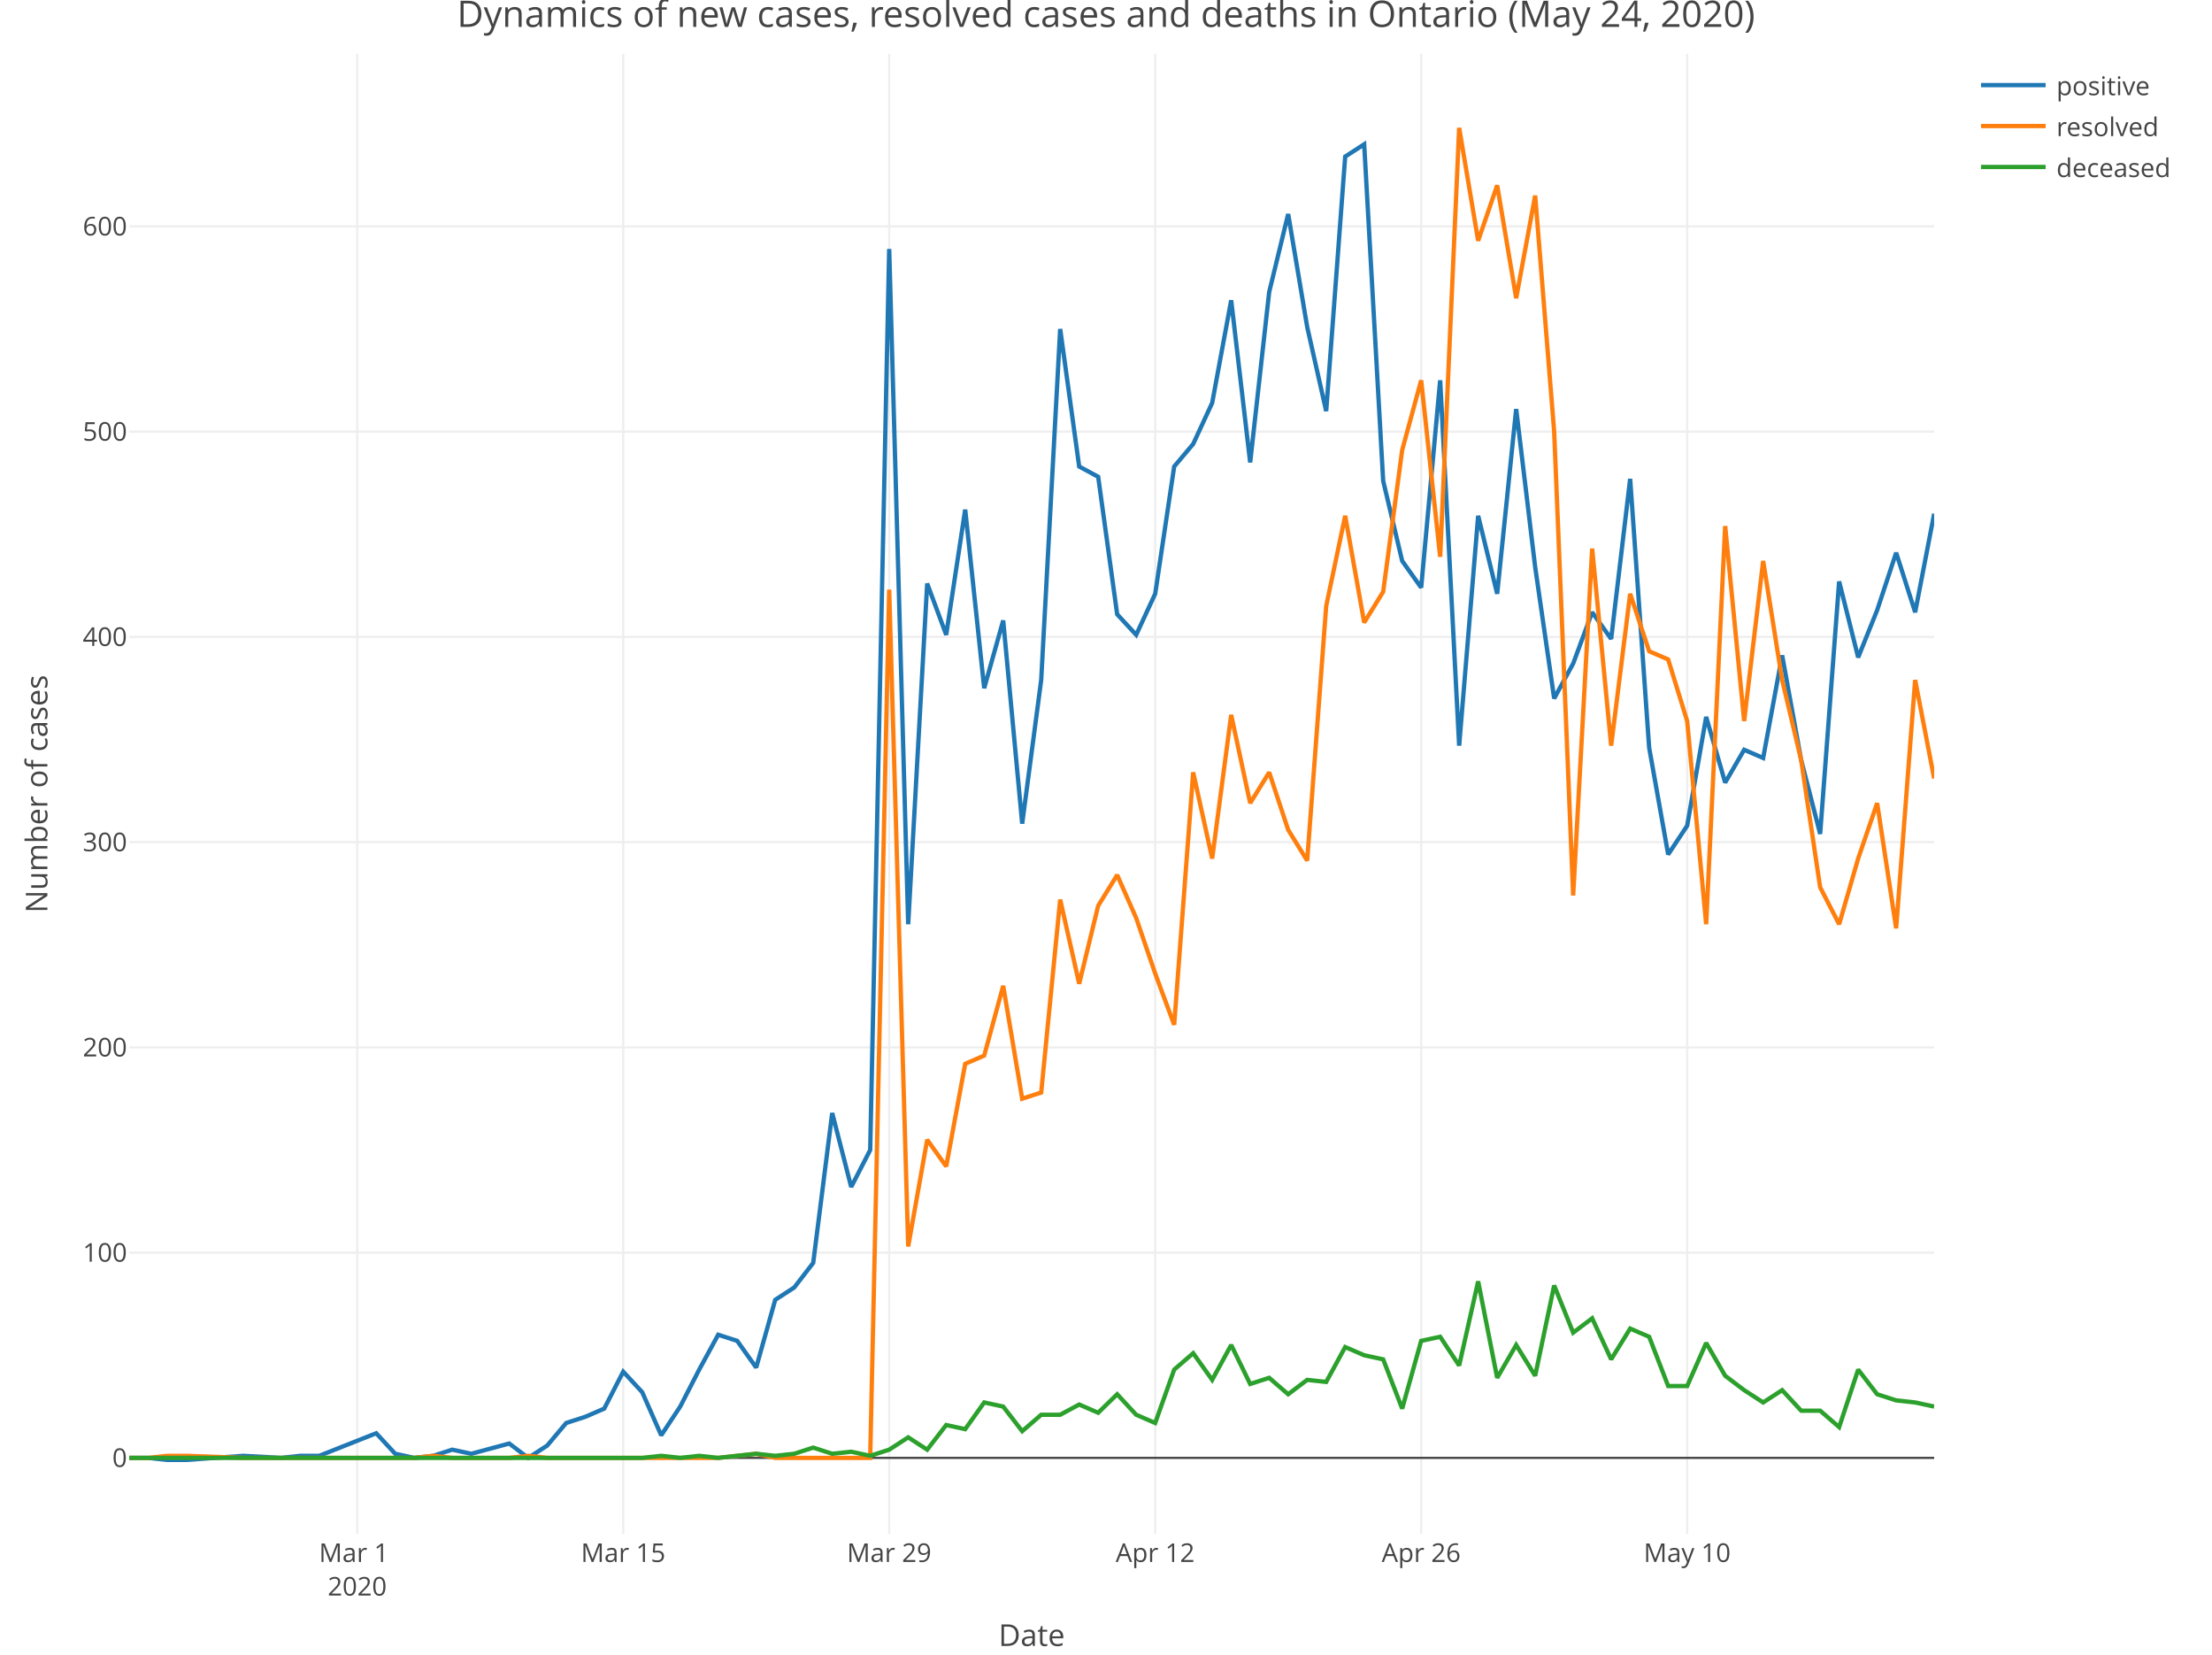
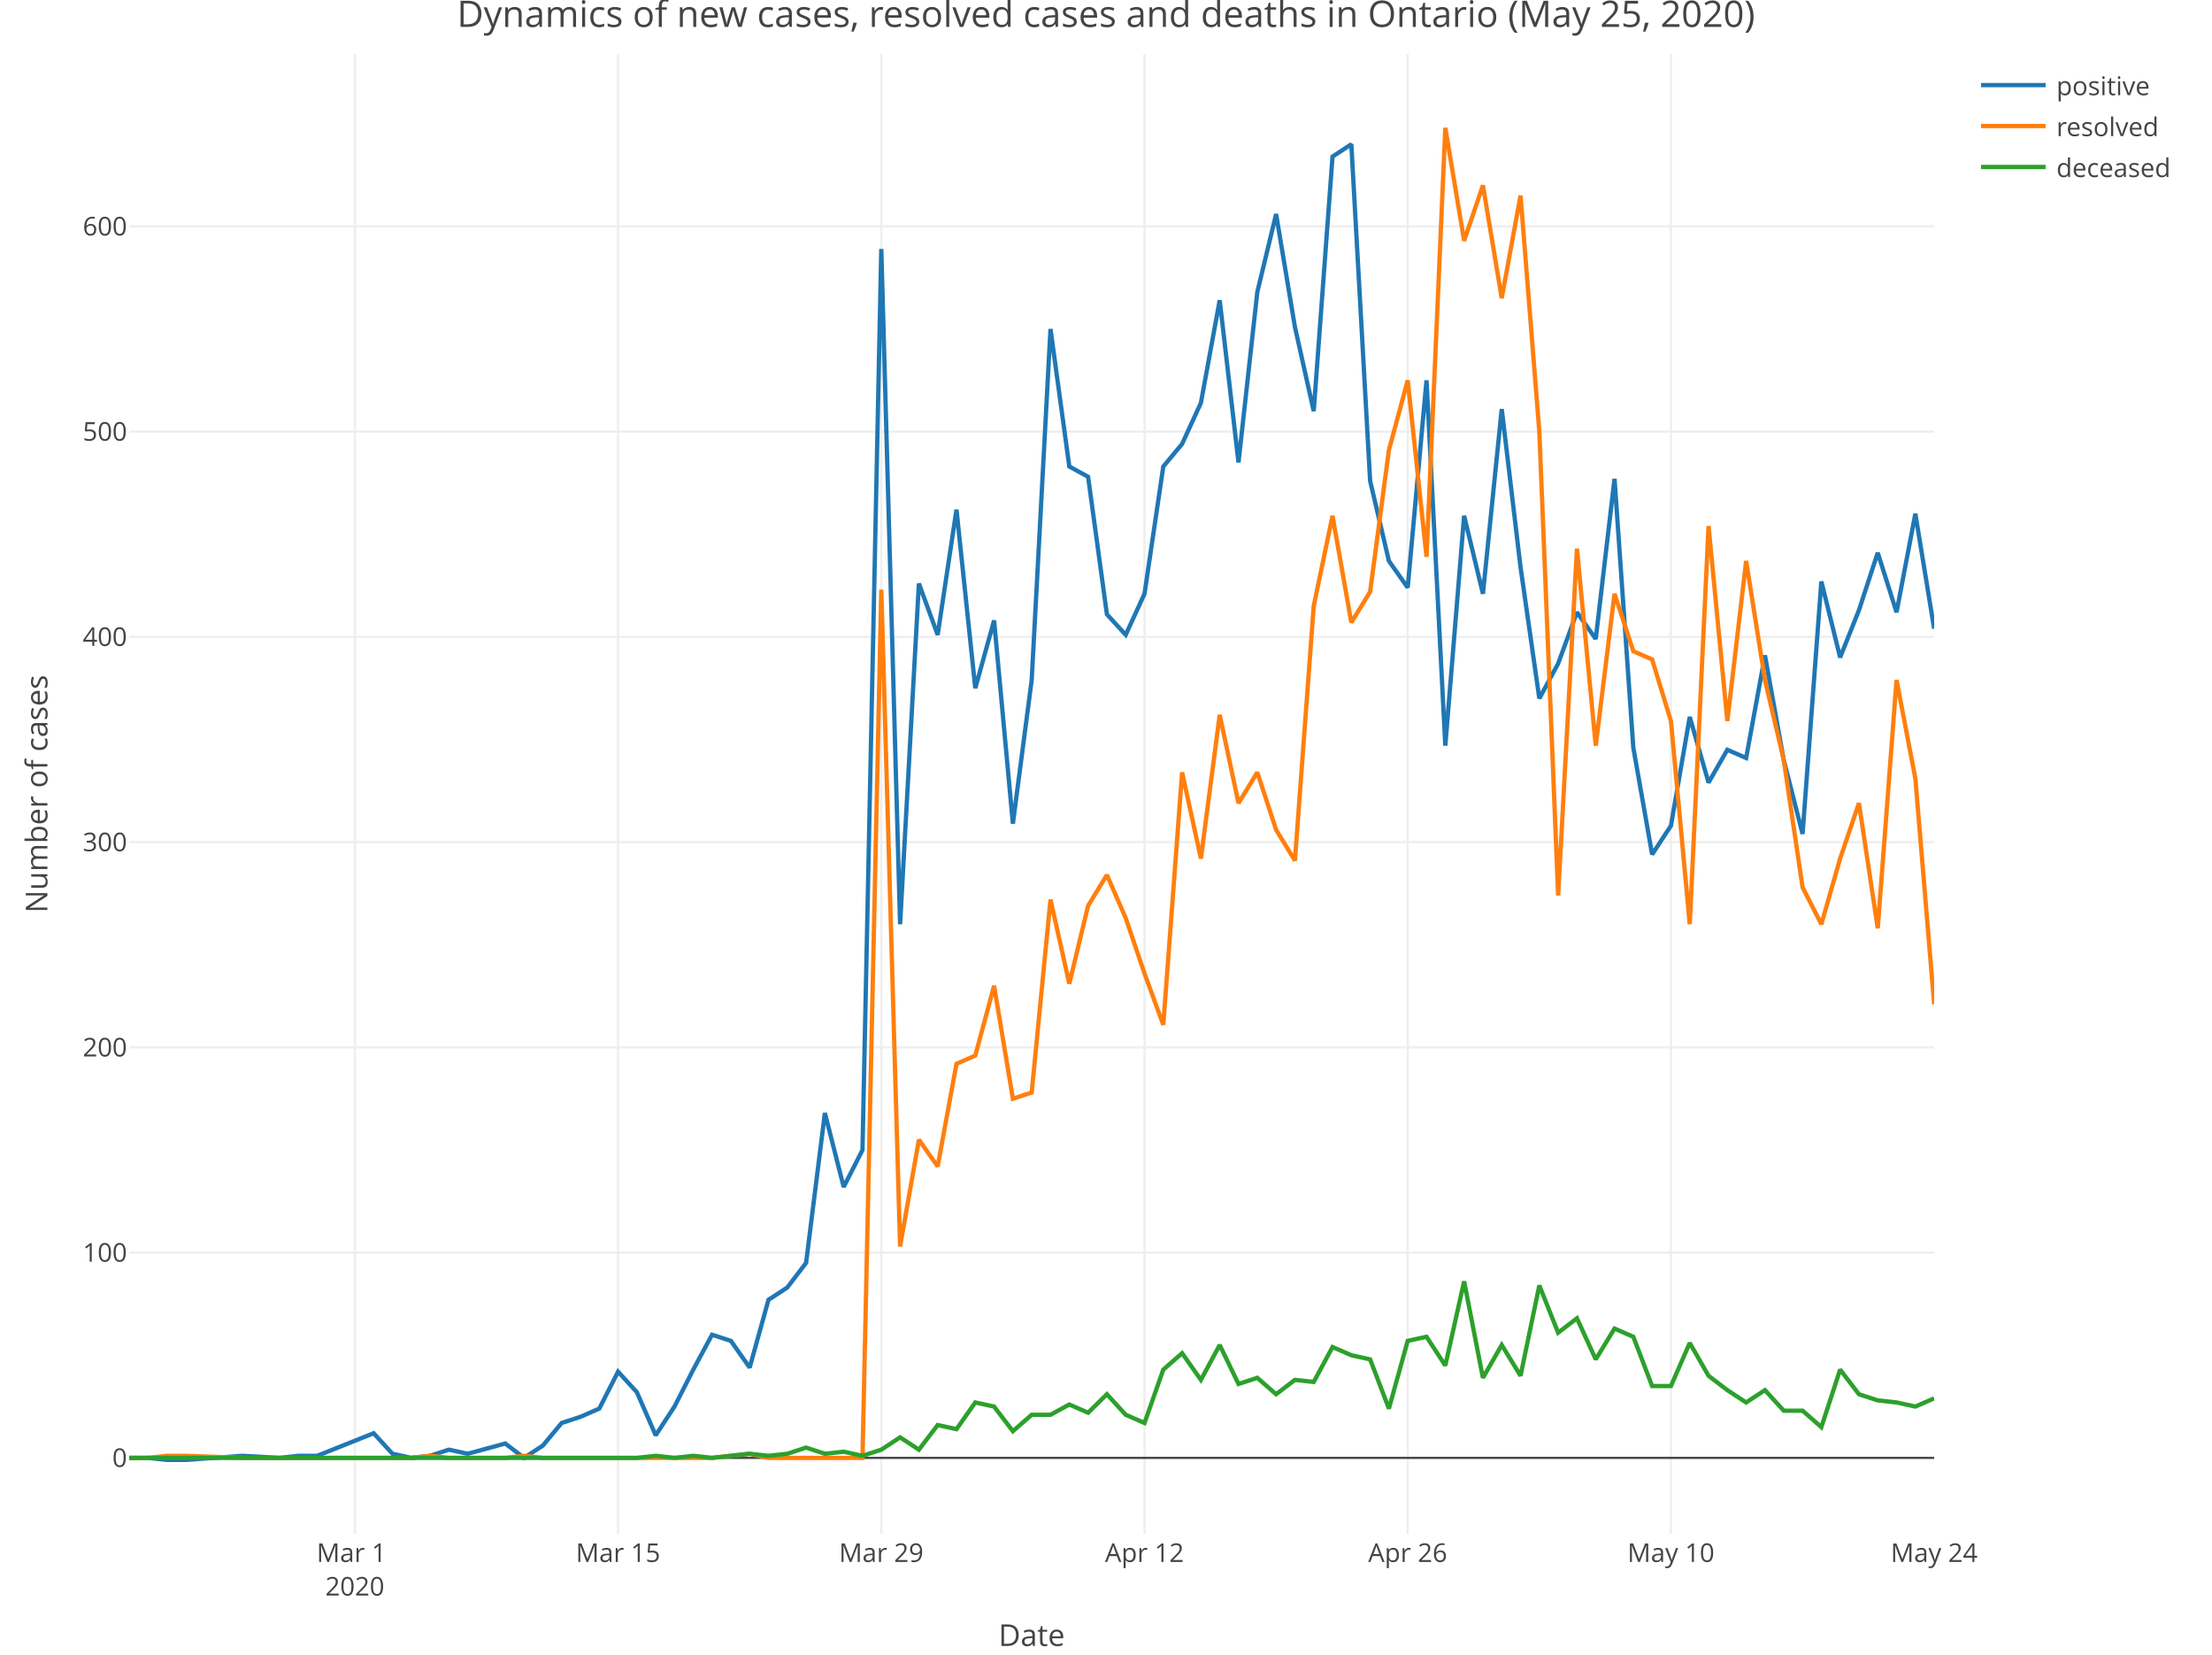
<svg xmlns="http://www.w3.org/2000/svg" class="main-svg" width="1027" height="768" style="" viewBox="0 0 1027 768">
  <rect x="0" y="0" width="1027" height="768" style="fill: rgb(255, 255, 255); fill-opacity: 1;" />
-   <defs id="defs-f24c9c">
+   <defs id="defs-2f4373">
    <g class="clips">
-       <clipPath id="clipf24c9cxyplot" class="plotclip">
+       <clipPath id="clip2f4373xyplot" class="plotclip">
        <rect width="838" height="687" />
      </clipPath>
-       <clipPath class="axesclip" id="clipf24c9cx">
+       <clipPath class="axesclip" id="clip2f4373x">
        <rect x="60" y="0" width="838" height="768" />
      </clipPath>
-       <clipPath class="axesclip" id="clipf24c9cy">
+       <clipPath class="axesclip" id="clip2f4373y">
        <rect x="0" y="25" width="1027" height="687" />
      </clipPath>
-       <clipPath class="axesclip" id="clipf24c9cxy">
+       <clipPath class="axesclip" id="clip2f4373xy">
        <rect x="60" y="25" width="838" height="687" />
      </clipPath>
    </g>
    <g class="gradients" />
  </defs>
  <g class="bglayer" />
  <g class="layer-below">
    <g class="imagelayer" />
    <g class="shapelayer" />
  </g>
  <g class="cartesianlayer">
    <g class="subplot xy">
      <g class="layer-subplot">
        <g class="shapelayer" />
        <g class="imagelayer" />
      </g>
      <g class="gridlayer">
        <g class="x">
-           <path class="xgrid crisp" transform="translate(165.85,0)" d="M0,25v687" style="stroke: rgb(238, 238, 238); stroke-opacity: 1; stroke-width: 1px;" />
-           <path class="xgrid crisp" transform="translate(289.35,0)" d="M0,25v687" style="stroke: rgb(238, 238, 238); stroke-opacity: 1; stroke-width: 1px;" />
-           <path class="xgrid crisp" transform="translate(412.84,0)" d="M0,25v687" style="stroke: rgb(238, 238, 238); stroke-opacity: 1; stroke-width: 1px;" />
-           <path class="xgrid crisp" transform="translate(536.34,0)" d="M0,25v687" style="stroke: rgb(238, 238, 238); stroke-opacity: 1; stroke-width: 1px;" />
-           <path class="xgrid crisp" transform="translate(659.83,0)" d="M0,25v687" style="stroke: rgb(238, 238, 238); stroke-opacity: 1; stroke-width: 1px;" />
-           <path class="xgrid crisp" transform="translate(783.33,0)" d="M0,25v687" style="stroke: rgb(238, 238, 238); stroke-opacity: 1; stroke-width: 1px;" />
+           <path class="xgrid crisp" transform="translate(164.75,0)" d="M0,25v687" style="stroke: rgb(238, 238, 238); stroke-opacity: 1; stroke-width: 1px;" />
+           <path class="xgrid crisp" transform="translate(286.96,0)" d="M0,25v687" style="stroke: rgb(238, 238, 238); stroke-opacity: 1; stroke-width: 1px;" />
+           <path class="xgrid crisp" transform="translate(409.17,0)" d="M0,25v687" style="stroke: rgb(238, 238, 238); stroke-opacity: 1; stroke-width: 1px;" />
+           <path class="xgrid crisp" transform="translate(531.38,0)" d="M0,25v687" style="stroke: rgb(238, 238, 238); stroke-opacity: 1; stroke-width: 1px;" />
+           <path class="xgrid crisp" transform="translate(653.58,0)" d="M0,25v687" style="stroke: rgb(238, 238, 238); stroke-opacity: 1; stroke-width: 1px;" />
+           <path class="xgrid crisp" transform="translate(775.79,0)" d="M0,25v687" style="stroke: rgb(238, 238, 238); stroke-opacity: 1; stroke-width: 1px;" />
        </g>
        <g class="y">
          <path class="ygrid crisp" transform="translate(0,581.43)" d="M60,0h838" style="stroke: rgb(238, 238, 238); stroke-opacity: 1; stroke-width: 1px;" />
          <path class="ygrid crisp" transform="translate(0,486.16)" d="M60,0h838" style="stroke: rgb(238, 238, 238); stroke-opacity: 1; stroke-width: 1px;" />
          <path class="ygrid crisp" transform="translate(0,390.89)" d="M60,0h838" style="stroke: rgb(238, 238, 238); stroke-opacity: 1; stroke-width: 1px;" />
          <path class="ygrid crisp" transform="translate(0,295.62)" d="M60,0h838" style="stroke: rgb(238, 238, 238); stroke-opacity: 1; stroke-width: 1px;" />
          <path class="ygrid crisp" transform="translate(0,200.35)" d="M60,0h838" style="stroke: rgb(238, 238, 238); stroke-opacity: 1; stroke-width: 1px;" />
          <path class="ygrid crisp" transform="translate(0,105.08)" d="M60,0h838" style="stroke: rgb(238, 238, 238); stroke-opacity: 1; stroke-width: 1px;" />
        </g>
      </g>
      <g class="zerolinelayer">
        <path class="yzl zl crisp" transform="translate(0,676.7)" d="M60,0h838" style="stroke: rgb(68, 68, 68); stroke-opacity: 1; stroke-width: 1px;" />
      </g>
      <path class="xlines-below" />
      <path class="ylines-below" />
      <g class="overlines-below" />
      <g class="xaxislayer-below" />
      <g class="yaxislayer-below" />
      <g class="overaxes-below" />
-       <g class="plot" transform="translate(60, 25)" clip-path="url('#clipf24c9cxyplot')">
+       <g class="plot" transform="translate(60, 25)" clip-path="url('#clip2f4373xyplot')">
        <g class="scatterlayer mlayer">
-           <g class="trace scatter trace2eeeaf" style="stroke-miterlimit: 2; opacity: 1;">
+           <g class="trace scatter trace464a09" style="stroke-miterlimit: 2; opacity: 1;">
            <g class="fills" />
            <g class="errorbars" />
            <g class="lines">
-               <path class="js-line" d="M0,651.7L8.82,651.7L17.64,652.65L26.46,652.65L52.93,650.74L70.57,651.7L79.39,650.74L88.21,650.74L114.67,640.26L123.49,649.79L132.32,651.7L141.14,650.74L149.96,647.89L158.78,649.79L176.42,645.03L185.24,651.7L194.06,645.98L202.88,635.5L211.71,632.64L220.53,628.83L229.35,611.68L238.17,621.21L246.99,641.22L255.81,627.88L264.63,610.73L273.45,594.54L282.27,597.39L291.09,609.78L299.92,578.34L308.74,572.62L317.56,561.19L326.38,491.64L335.2,525.94L344.02,508.79L352.84,90.56L361.66,404L370.48,245.85L379.31,269.67L388.13,211.55L396.95,294.44L405.77,263L414.59,357.31L423.41,290.63L432.23,127.71L441.05,191.54L449.87,196.31L458.69,260.14L467.52,269.67L476.34,250.61L485.16,191.54L493.98,181.07L502.8,162.01L511.62,114.38L520.44,189.64L529.26,110.57L538.08,74.36L546.91,126.76L555.73,165.82L564.55,47.69L573.37,41.97L582.19,198.21L591.01,235.37L599.83,247.75L608.65,151.53L617.47,321.11L626.29,214.41L635.12,250.61L643.94,164.87L652.76,238.23L661.58,299.2L670.4,283L679.22,259.19L688.04,271.57L696.86,197.26L705.68,322.06L714.51,371.6L723.33,358.27L732.15,307.77L740.97,338.26L749.79,323.02L758.61,326.83L767.43,279.19L776.25,327.78L785.07,362.08L793.89,244.9L802.72,280.15L811.54,258.23L820.36,231.56L829.18,259.19L838,213.46" style="vector-effect: non-scaling-stroke; fill: none; stroke: rgb(31, 119, 180); stroke-opacity: 1; stroke-width: 2px; opacity: 1;" />
+               <path class="js-line" d="M0,651.7L8.73,651.7L17.46,652.65L26.19,652.65L52.38,650.74L69.83,651.7L78.56,650.74L87.29,650.74L113.48,640.26L122.21,649.79L130.94,651.7L139.67,650.74L148.4,647.89L157.13,649.79L174.58,645.03L183.31,651.7L192.04,645.98L200.77,635.5L209.5,632.64L218.23,628.83L226.96,611.68L235.69,621.21L244.42,641.22L253.15,627.88L261.88,610.73L270.6,594.54L279.33,597.39L288.06,609.78L296.79,578.34L305.52,572.62L314.25,561.19L322.98,491.64L331.71,525.94L340.44,508.79L349.17,90.56L357.9,404L366.63,245.85L375.35,269.67L384.08,211.55L392.81,294.44L401.54,263L410.27,357.31L419,290.63L427.73,127.71L436.46,191.54L445.19,196.31L453.92,260.14L462.65,269.67L471.38,250.61L480.1,191.54L488.83,181.07L497.56,162.01L506.29,114.38L515.02,189.64L523.75,110.57L532.48,74.36L541.21,126.76L549.94,165.82L558.67,47.69L567.4,41.97L576.13,198.21L584.85,235.37L593.58,247.75L602.31,151.53L611.04,321.11L619.77,214.41L628.5,250.61L637.23,164.87L645.96,238.23L654.69,299.2L663.42,283L672.15,259.19L680.88,271.57L689.6,197.26L698.33,322.06L707.06,371.6L715.79,358.27L724.52,307.77L733.25,338.26L741.98,323.02L750.71,326.83L759.44,279.19L768.17,327.78L776.9,362.08L785.63,244.9L794.35,280.15L803.08,258.23L811.81,231.56L820.54,259.19L829.27,213.46L838,266.81" style="vector-effect: non-scaling-stroke; fill: none; stroke: rgb(31, 119, 180); stroke-opacity: 1; stroke-width: 2px; opacity: 1;" />
            </g>
            <g class="points" />
            <g class="text" />
          </g>
-           <g class="trace scatter trace082339" style="stroke-miterlimit: 2; opacity: 1;">
+           <g class="trace scatter tracefdb57f" style="stroke-miterlimit: 2; opacity: 1;">
            <g class="fills" />
            <g class="errorbars" />
            <g class="lines">
-               <path class="js-line" d="M0,651.7L8.82,651.7L17.64,650.74L26.46,650.74L52.93,651.7L132.32,651.7L141.14,650.74L149.96,651.7L158.78,651.7L176.42,651.7L185.24,650.74L194.06,651.7L202.88,651.7L273.45,651.7L282.27,650.74L291.09,649.79L299.92,651.7L344.02,651.7L352.84,248.71L361.66,553.57L370.48,504.03L379.31,516.41L388.13,468.78L396.95,464.97L405.77,432.58L414.59,484.98L423.41,482.12L432.23,392.56L441.05,431.62L449.87,395.42L458.69,381.13L467.52,401.14L476.34,426.86L485.16,450.68L493.98,333.5L502.8,373.51L511.62,306.82L520.44,347.79L529.26,333.5L538.08,360.17L546.91,374.46L555.73,256.33L564.55,214.41L573.37,263.95L582.19,249.66L591.01,183.92L599.83,151.53L608.65,233.46L617.47,34.35L626.29,86.75L635.12,61.03L643.94,113.42L652.76,65.79L661.58,175.35L670.4,390.66L679.22,229.65L688.04,321.11L696.86,250.61L705.68,277.29L714.51,281.1L723.33,309.68L732.15,404L740.97,219.17L749.79,309.68L758.61,235.37L767.43,290.63L776.25,327.78L785.07,386.85L793.89,404L802.72,373.51L811.54,347.79L820.36,405.9L829.18,290.63L838,336.35" style="vector-effect: non-scaling-stroke; fill: none; stroke: rgb(255, 127, 14); stroke-opacity: 1; stroke-width: 2px; opacity: 1;" />
+               <path class="js-line" d="M0,651.7L8.73,651.7L17.46,650.74L26.19,650.74L52.38,651.7L130.94,651.7L139.67,650.74L148.4,651.7L157.13,651.7L174.58,651.7L183.31,650.74L192.04,651.7L200.77,651.7L270.6,651.7L279.33,650.74L288.06,649.79L296.79,651.7L340.44,651.7L349.17,248.71L357.9,553.57L366.63,504.03L375.35,516.41L384.08,468.78L392.81,464.97L401.54,432.58L410.27,484.98L419,482.12L427.73,392.56L436.46,431.62L445.19,395.42L453.92,381.13L462.65,401.14L471.38,426.86L480.1,450.68L488.83,333.5L497.56,373.51L506.29,306.82L515.02,347.79L523.75,333.5L532.48,360.17L541.21,374.46L549.94,256.33L558.67,214.41L567.4,263.95L576.13,249.66L584.85,183.92L593.58,151.53L602.31,233.46L611.04,34.35L619.77,86.75L628.5,61.03L637.23,113.42L645.96,65.79L654.69,175.35L663.42,390.66L672.15,229.65L680.88,321.11L689.6,250.61L698.33,277.29L707.06,281.1L715.79,309.68L724.52,404L733.25,219.17L741.98,309.68L750.71,235.37L759.44,290.63L768.17,327.78L776.9,386.85L785.63,404L794.35,373.51L803.08,347.79L811.81,405.9L820.54,290.63L829.27,336.35L838,441.15" style="vector-effect: non-scaling-stroke; fill: none; stroke: rgb(255, 127, 14); stroke-opacity: 1; stroke-width: 2px; opacity: 1;" />
            </g>
            <g class="points" />
            <g class="text" />
          </g>
-           <g class="trace scatter trace99db22" style="stroke-miterlimit: 2; opacity: 1;">
+           <g class="trace scatter tracea53110" style="stroke-miterlimit: 2; opacity: 1;">
            <g class="fills" />
            <g class="errorbars" />
            <g class="lines">
-               <path class="js-line" d="M0,651.7L238.17,651.7L246.99,650.74L255.81,651.7L264.63,650.74L273.45,651.7L282.27,650.74L291.09,649.79L299.92,650.74L308.74,649.79L317.56,646.93L326.38,649.79L335.2,648.84L344.02,650.74L352.84,647.89L361.66,642.17L370.48,647.89L379.31,636.45L388.13,638.36L396.95,625.97L405.77,627.88L414.59,639.31L423.41,631.69L432.23,631.69L441.05,626.93L449.87,630.74L458.69,622.16L467.52,631.69L476.34,635.5L485.16,610.73L493.98,603.11L502.8,615.49L511.62,599.3L520.44,617.4L529.26,614.54L538.08,622.16L546.91,615.49L555.73,616.45L564.55,600.25L573.37,604.06L582.19,605.97L591.01,628.83L599.83,597.39L608.65,595.49L617.47,608.83L626.29,569.77L635.12,614.54L643.94,599.3L652.76,613.59L661.58,571.67L670.4,593.58L679.22,586.91L688.04,605.97L696.86,591.68L705.68,595.49L714.51,618.35L723.33,618.35L732.15,598.35L740.97,613.59L749.79,620.26L758.61,625.97L767.43,620.26L776.25,629.79L785.07,629.79L793.89,637.41L802.72,610.73L811.54,622.16L820.36,625.02L829.18,625.97L838,627.88" style="vector-effect: non-scaling-stroke; fill: none; stroke: rgb(44, 160, 44); stroke-opacity: 1; stroke-width: 2px; opacity: 1;" />
+               <path class="js-line" d="M0,651.7L235.69,651.7L244.42,650.74L253.15,651.7L261.88,650.74L270.6,651.7L279.33,650.74L288.06,649.79L296.79,650.74L305.52,649.79L314.25,646.93L322.98,649.79L331.71,648.84L340.44,650.74L349.17,647.89L357.9,642.17L366.63,647.89L375.35,636.45L384.08,638.36L392.81,625.97L401.54,627.88L410.27,639.31L419,631.69L427.73,631.69L436.46,626.93L445.19,630.74L453.92,622.16L462.65,631.69L471.38,635.5L480.1,610.73L488.83,603.11L497.56,615.49L506.29,599.3L515.02,617.4L523.75,614.54L532.48,622.16L541.21,615.49L549.94,616.45L558.67,600.25L567.4,604.06L576.13,605.97L584.85,628.83L593.58,597.39L602.31,595.49L611.04,608.83L619.77,569.77L628.5,614.54L637.23,599.3L645.96,613.59L654.69,571.67L663.42,593.58L672.15,586.91L680.88,605.97L689.6,591.68L698.33,595.49L707.06,618.35L715.79,618.35L724.52,598.35L733.25,613.59L741.98,620.26L750.71,625.97L759.44,620.26L768.17,629.79L776.9,629.79L785.63,637.41L794.35,610.73L803.08,622.16L811.81,625.02L820.54,625.97L829.27,627.88L838,624.07" style="vector-effect: non-scaling-stroke; fill: none; stroke: rgb(44, 160, 44); stroke-opacity: 1; stroke-width: 2px; opacity: 1;" />
            </g>
            <g class="points" />
            <g class="text" />
          </g>
        </g>
      </g>
      <g class="overplot" />
      <path class="xlines-above crisp" style="fill: none;" d="M0,0" />
      <path class="ylines-above crisp" style="fill: none;" d="M0,0" />
      <g class="overlines-above" />
      <g class="xaxislayer-above">
        <g class="xtick">
-           <text text-anchor="middle" x="0" y="725" transform="translate(165.85,0)" style="font-family: 'Open Sans', verdana, arial, sans-serif; font-size: 12px; fill: rgb(68, 68, 68); fill-opacity: 1; white-space: pre;">
+           <text text-anchor="middle" x="0" y="725" transform="translate(164.75,0)" style="font-family: 'Open Sans', verdana, arial, sans-serif; font-size: 12px; fill: rgb(68, 68, 68); fill-opacity: 1; white-space: pre;">
            <tspan class="line" dy="0em" x="0" y="725">Mar 1</tspan>
            <tspan class="line" dy="1.3em" x="0" y="725">2020</tspan>
          </text>
        </g>
        <g class="xtick">
-           <text text-anchor="middle" x="0" y="725" transform="translate(289.35,0)" style="font-family: 'Open Sans', verdana, arial, sans-serif; font-size: 12px; fill: rgb(68, 68, 68); fill-opacity: 1; white-space: pre;">Mar 15</text>
-         </g>
-         <g class="xtick">
-           <text text-anchor="middle" x="0" y="725" transform="translate(412.84,0)" style="font-family: 'Open Sans', verdana, arial, sans-serif; font-size: 12px; fill: rgb(68, 68, 68); fill-opacity: 1; white-space: pre;">Mar 29</text>
-         </g>
-         <g class="xtick">
-           <text text-anchor="middle" x="0" y="725" transform="translate(536.34,0)" style="font-family: 'Open Sans', verdana, arial, sans-serif; font-size: 12px; fill: rgb(68, 68, 68); fill-opacity: 1; white-space: pre;">Apr 12</text>
-         </g>
-         <g class="xtick">
-           <text text-anchor="middle" x="0" y="725" transform="translate(659.83,0)" style="font-family: 'Open Sans', verdana, arial, sans-serif; font-size: 12px; fill: rgb(68, 68, 68); fill-opacity: 1; white-space: pre;">Apr 26</text>
-         </g>
-         <g class="xtick">
-           <text text-anchor="middle" x="0" y="725" transform="translate(783.33,0)" style="font-family: 'Open Sans', verdana, arial, sans-serif; font-size: 12px; fill: rgb(68, 68, 68); fill-opacity: 1; white-space: pre;">May 10</text>
+           <text text-anchor="middle" x="0" y="725" transform="translate(286.96,0)" style="font-family: 'Open Sans', verdana, arial, sans-serif; font-size: 12px; fill: rgb(68, 68, 68); fill-opacity: 1; white-space: pre;">Mar 15</text>
+         </g>
+         <g class="xtick">
+           <text text-anchor="middle" x="0" y="725" transform="translate(409.17,0)" style="font-family: 'Open Sans', verdana, arial, sans-serif; font-size: 12px; fill: rgb(68, 68, 68); fill-opacity: 1; white-space: pre;">Mar 29</text>
+         </g>
+         <g class="xtick">
+           <text text-anchor="middle" x="0" y="725" transform="translate(531.38,0)" style="font-family: 'Open Sans', verdana, arial, sans-serif; font-size: 12px; fill: rgb(68, 68, 68); fill-opacity: 1; white-space: pre;">Apr 12</text>
+         </g>
+         <g class="xtick">
+           <text text-anchor="middle" x="0" y="725" transform="translate(653.58,0)" style="font-family: 'Open Sans', verdana, arial, sans-serif; font-size: 12px; fill: rgb(68, 68, 68); fill-opacity: 1; white-space: pre;">Apr 26</text>
+         </g>
+         <g class="xtick">
+           <text text-anchor="middle" x="0" y="725" transform="translate(775.79,0)" style="font-family: 'Open Sans', verdana, arial, sans-serif; font-size: 12px; fill: rgb(68, 68, 68); fill-opacity: 1; white-space: pre;">May 10</text>
+         </g>
+         <g class="xtick">
+           <text text-anchor="middle" x="0" y="725" transform="translate(898,0)" style="font-family: 'Open Sans', verdana, arial, sans-serif; font-size: 12px; fill: rgb(68, 68, 68); fill-opacity: 1; white-space: pre;">May 24</text>
        </g>
      </g>
      <g class="yaxislayer-above">
        <g class="ytick">
          <text text-anchor="end" x="59" y="4.2" transform="translate(0,676.7)" style="font-family: 'Open Sans', verdana, arial, sans-serif; font-size: 12px; fill: rgb(68, 68, 68); fill-opacity: 1; white-space: pre;">0</text>
        </g>
        <g class="ytick">
          <text text-anchor="end" x="59" y="4.2" transform="translate(0,581.43)" style="font-family: 'Open Sans', verdana, arial, sans-serif; font-size: 12px; fill: rgb(68, 68, 68); fill-opacity: 1; white-space: pre;">100</text>
        </g>
        <g class="ytick">
          <text text-anchor="end" x="59" y="4.2" transform="translate(0,486.16)" style="font-family: 'Open Sans', verdana, arial, sans-serif; font-size: 12px; fill: rgb(68, 68, 68); fill-opacity: 1; white-space: pre;">200</text>
        </g>
        <g class="ytick">
          <text text-anchor="end" x="59" y="4.2" transform="translate(0,390.89)" style="font-family: 'Open Sans', verdana, arial, sans-serif; font-size: 12px; fill: rgb(68, 68, 68); fill-opacity: 1; white-space: pre;">300</text>
        </g>
        <g class="ytick">
          <text text-anchor="end" x="59" y="4.2" transform="translate(0,295.62)" style="font-family: 'Open Sans', verdana, arial, sans-serif; font-size: 12px; fill: rgb(68, 68, 68); fill-opacity: 1; white-space: pre;">400</text>
        </g>
        <g class="ytick">
          <text text-anchor="end" x="59" y="4.2" transform="translate(0,200.35)" style="font-family: 'Open Sans', verdana, arial, sans-serif; font-size: 12px; fill: rgb(68, 68, 68); fill-opacity: 1; white-space: pre;">500</text>
        </g>
        <g class="ytick">
          <text text-anchor="end" x="59" y="4.2" transform="translate(0,105.08)" style="font-family: 'Open Sans', verdana, arial, sans-serif; font-size: 12px; fill: rgb(68, 68, 68); fill-opacity: 1; white-space: pre;">600</text>
        </g>
      </g>
      <g class="overaxes-above" />
    </g>
  </g>
  <g class="polarlayer" />
  <g class="ternarylayer" />
  <g class="geolayer" />
  <g class="funnelarealayer" />
  <g class="pielayer" />
  <g class="treemaplayer" />
  <g class="sunburstlayer" />
  <g class="glimages" />
-   <defs id="topdefs-f24c9c">
+   <defs id="topdefs-2f4373">
    <g class="clips" />
-     <clipPath id="legendf24c9c">
+     <clipPath id="legend2f4373">
      <rect width="102" height="67" x="0" y="0" />
    </clipPath>
  </defs>
  <g class="layer-above">
    <g class="imagelayer" />
    <g class="shapelayer" />
  </g>
  <g class="infolayer">
    <g class="legend" pointer-events="all" transform="translate(914.76, 25)">
      <rect class="bg" shape-rendering="crispEdges" style="stroke: rgb(68, 68, 68); stroke-opacity: 1; fill: rgb(255, 255, 255); fill-opacity: 1; stroke-width: 0px;" width="102" height="67" x="0" y="0" />
-       <g class="scrollbox" transform="translate(0, 0)" clip-path="url('#legendf24c9c')">
+       <g class="scrollbox" transform="translate(0, 0)" clip-path="url('#legend2f4373')">
        <g class="groups">
          <g class="traces" style="opacity: 1;" transform="translate(0, 14.5)">
            <text class="legendtext user-select-none" text-anchor="start" x="40" y="4.68" style="font-family: 'Open Sans', verdana, arial, sans-serif; font-size: 12px; fill: rgb(68, 68, 68); fill-opacity: 1; white-space: pre;">positive</text>
            <g class="layers" style="opacity: 1;">
              <g class="legendfill" />
              <g class="legendlines">
                <path class="js-line" d="M5,0h30" style="fill: none; stroke: rgb(31, 119, 180); stroke-opacity: 1; stroke-width: 2px;" />
              </g>
              <g class="legendsymbols">
                <g class="legendpoints" />
              </g>
            </g>
            <rect class="legendtoggle" pointer-events="all" x="0" y="-9.5" width="96.109" height="19" style="cursor: pointer; fill: rgb(0, 0, 0); fill-opacity: 0;" />
          </g>
          <g class="traces" style="opacity: 1;" transform="translate(0, 33.5)">
            <text class="legendtext user-select-none" text-anchor="start" x="40" y="4.68" style="font-family: 'Open Sans', verdana, arial, sans-serif; font-size: 12px; fill: rgb(68, 68, 68); fill-opacity: 1; white-space: pre;">resolved</text>
            <g class="layers" style="opacity: 1;">
              <g class="legendfill" />
              <g class="legendlines">
                <path class="js-line" d="M5,0h30" style="fill: none; stroke: rgb(255, 127, 14); stroke-opacity: 1; stroke-width: 2px;" />
              </g>
              <g class="legendsymbols">
                <g class="legendpoints" />
              </g>
            </g>
            <rect class="legendtoggle" pointer-events="all" x="0" y="-9.5" width="96.109" height="19" style="cursor: pointer; fill: rgb(0, 0, 0); fill-opacity: 0;" />
          </g>
          <g class="traces" style="opacity: 1;" transform="translate(0, 52.5)">
            <text class="legendtext user-select-none" text-anchor="start" x="40" y="4.68" style="font-family: 'Open Sans', verdana, arial, sans-serif; font-size: 12px; fill: rgb(68, 68, 68); fill-opacity: 1; white-space: pre;">deceased</text>
            <g class="layers" style="opacity: 1;">
              <g class="legendfill" />
              <g class="legendlines">
                <path class="js-line" d="M5,0h30" style="fill: none; stroke: rgb(44, 160, 44); stroke-opacity: 1; stroke-width: 2px;" />
              </g>
              <g class="legendsymbols">
                <g class="legendpoints" />
              </g>
            </g>
            <rect class="legendtoggle" pointer-events="all" x="0" y="-9.5" width="96.109" height="19" style="cursor: pointer; fill: rgb(0, 0, 0); fill-opacity: 0;" />
          </g>
        </g>
      </g>
      <rect class="scrollbar" rx="20" ry="3" width="0" height="0" style="fill: rgb(128, 139, 164); fill-opacity: 1;" x="0" y="0" />
    </g>
    <g class="g-gtitle">
-       <text class="gtitle" x="513.5" y="12.5" text-anchor="middle" dy="0em" style="font-family: 'Open Sans', verdana, arial, sans-serif; font-size: 17px; fill: rgb(68, 68, 68); opacity: 1; font-weight: normal; white-space: pre;">Dynamics of new cases, resolved cases and deaths in Ontario (May 24, 2020)</text>
+       <text class="gtitle" x="513.5" y="12.5" text-anchor="middle" dy="0em" style="font-family: 'Open Sans', verdana, arial, sans-serif; font-size: 17px; fill: rgb(68, 68, 68); opacity: 1; font-weight: normal; white-space: pre;">Dynamics of new cases, resolved cases and deaths in Ontario (May 25, 2020)</text>
    </g>
    <g class="g-xtitle">
      <text class="xtitle" x="479" y="764" text-anchor="middle" style="font-family: 'Open Sans', verdana, arial, sans-serif; font-size: 14px; fill: rgb(68, 68, 68); opacity: 1; font-weight: normal; white-space: pre;">Date</text>
    </g>
    <g class="g-ytitle">
      <text class="ytitle" transform="rotate(-90,22,368.5)" x="22" y="368.5" text-anchor="middle" style="font-family: 'Open Sans', verdana, arial, sans-serif; font-size: 14px; fill: rgb(68, 68, 68); opacity: 1; font-weight: normal; white-space: pre;">Number of cases</text>
    </g>
  </g>
</svg>
